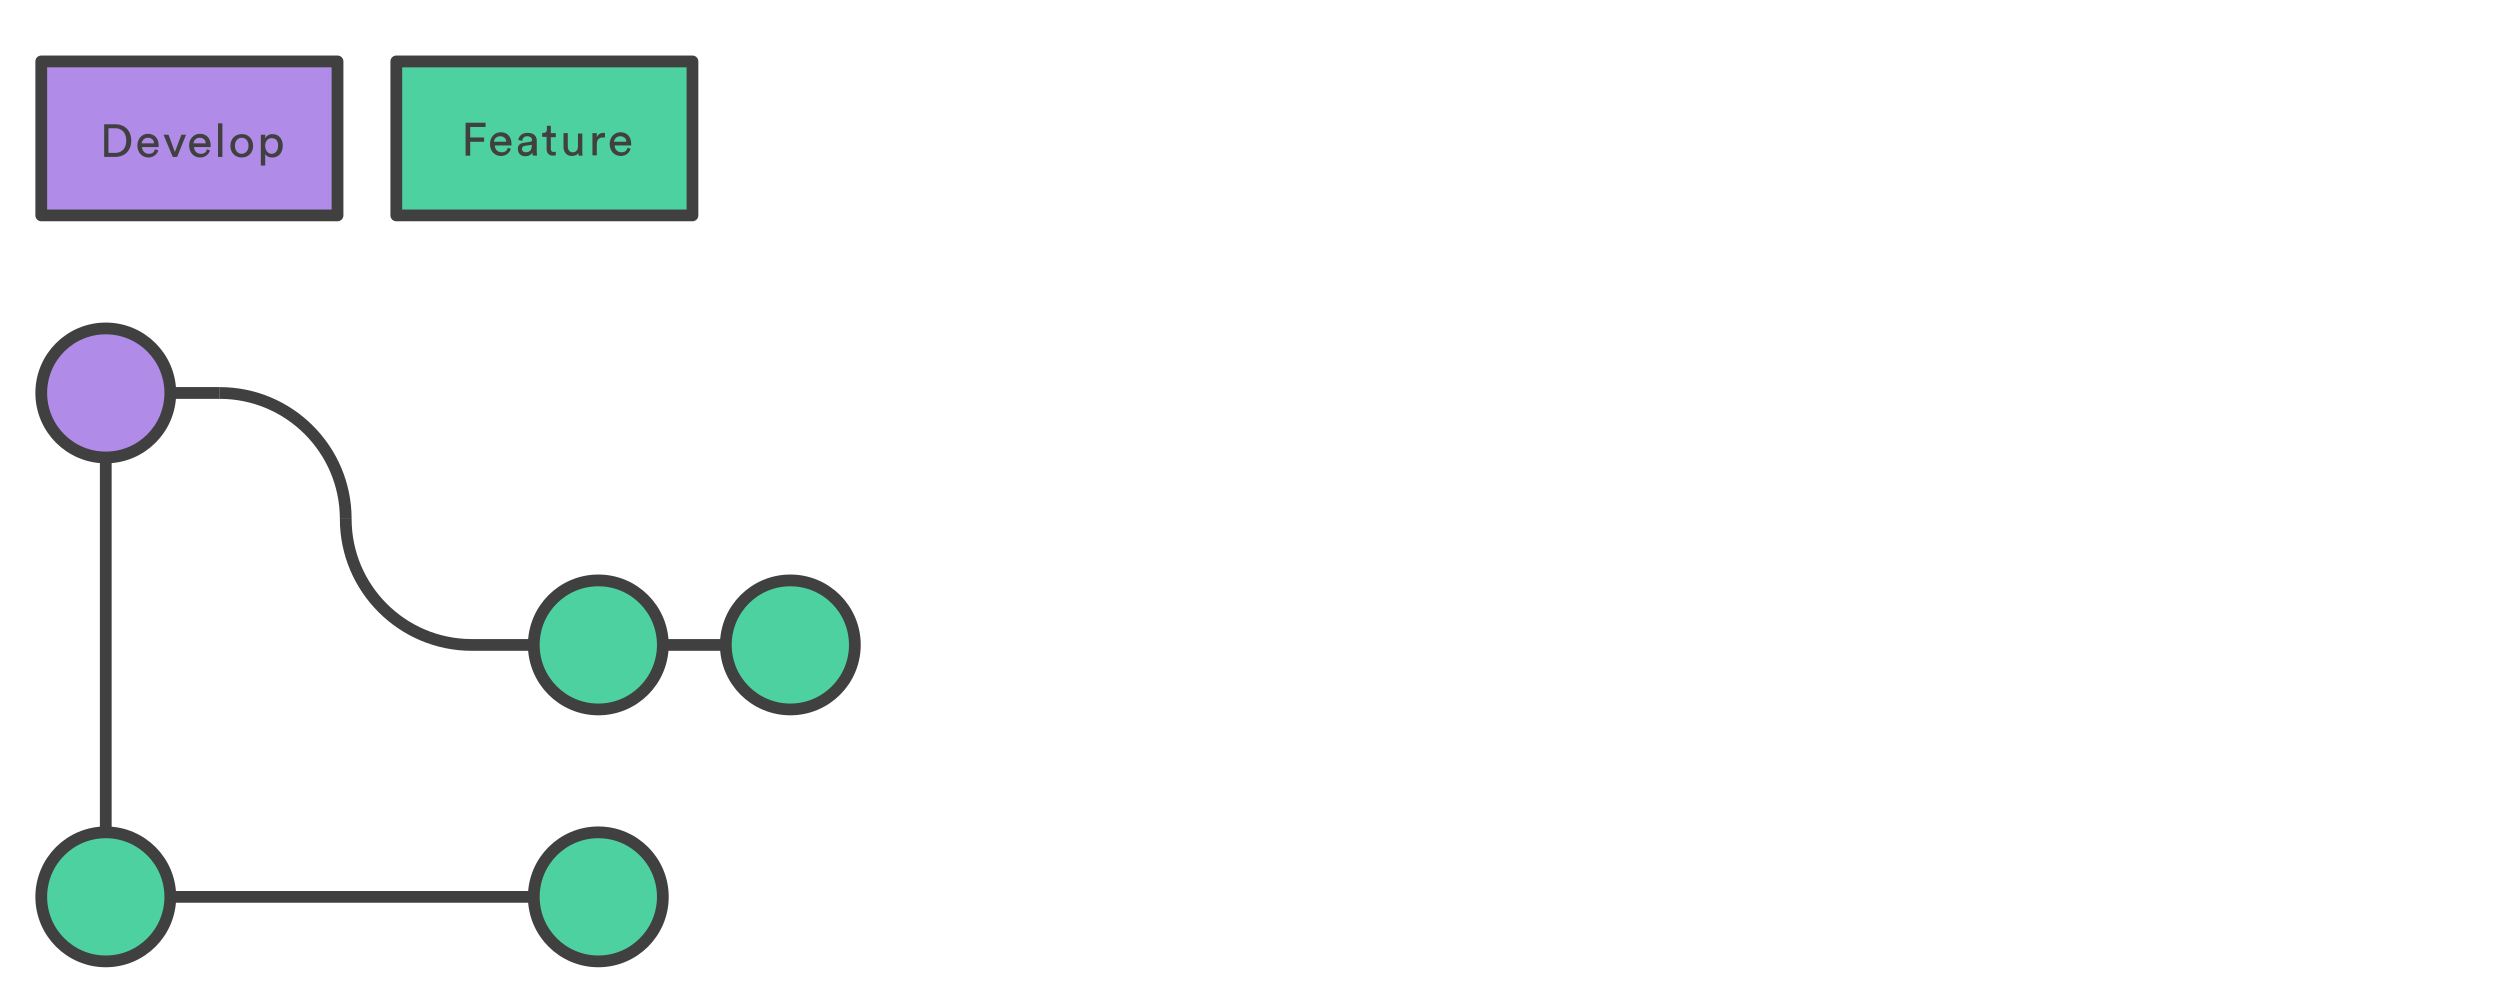
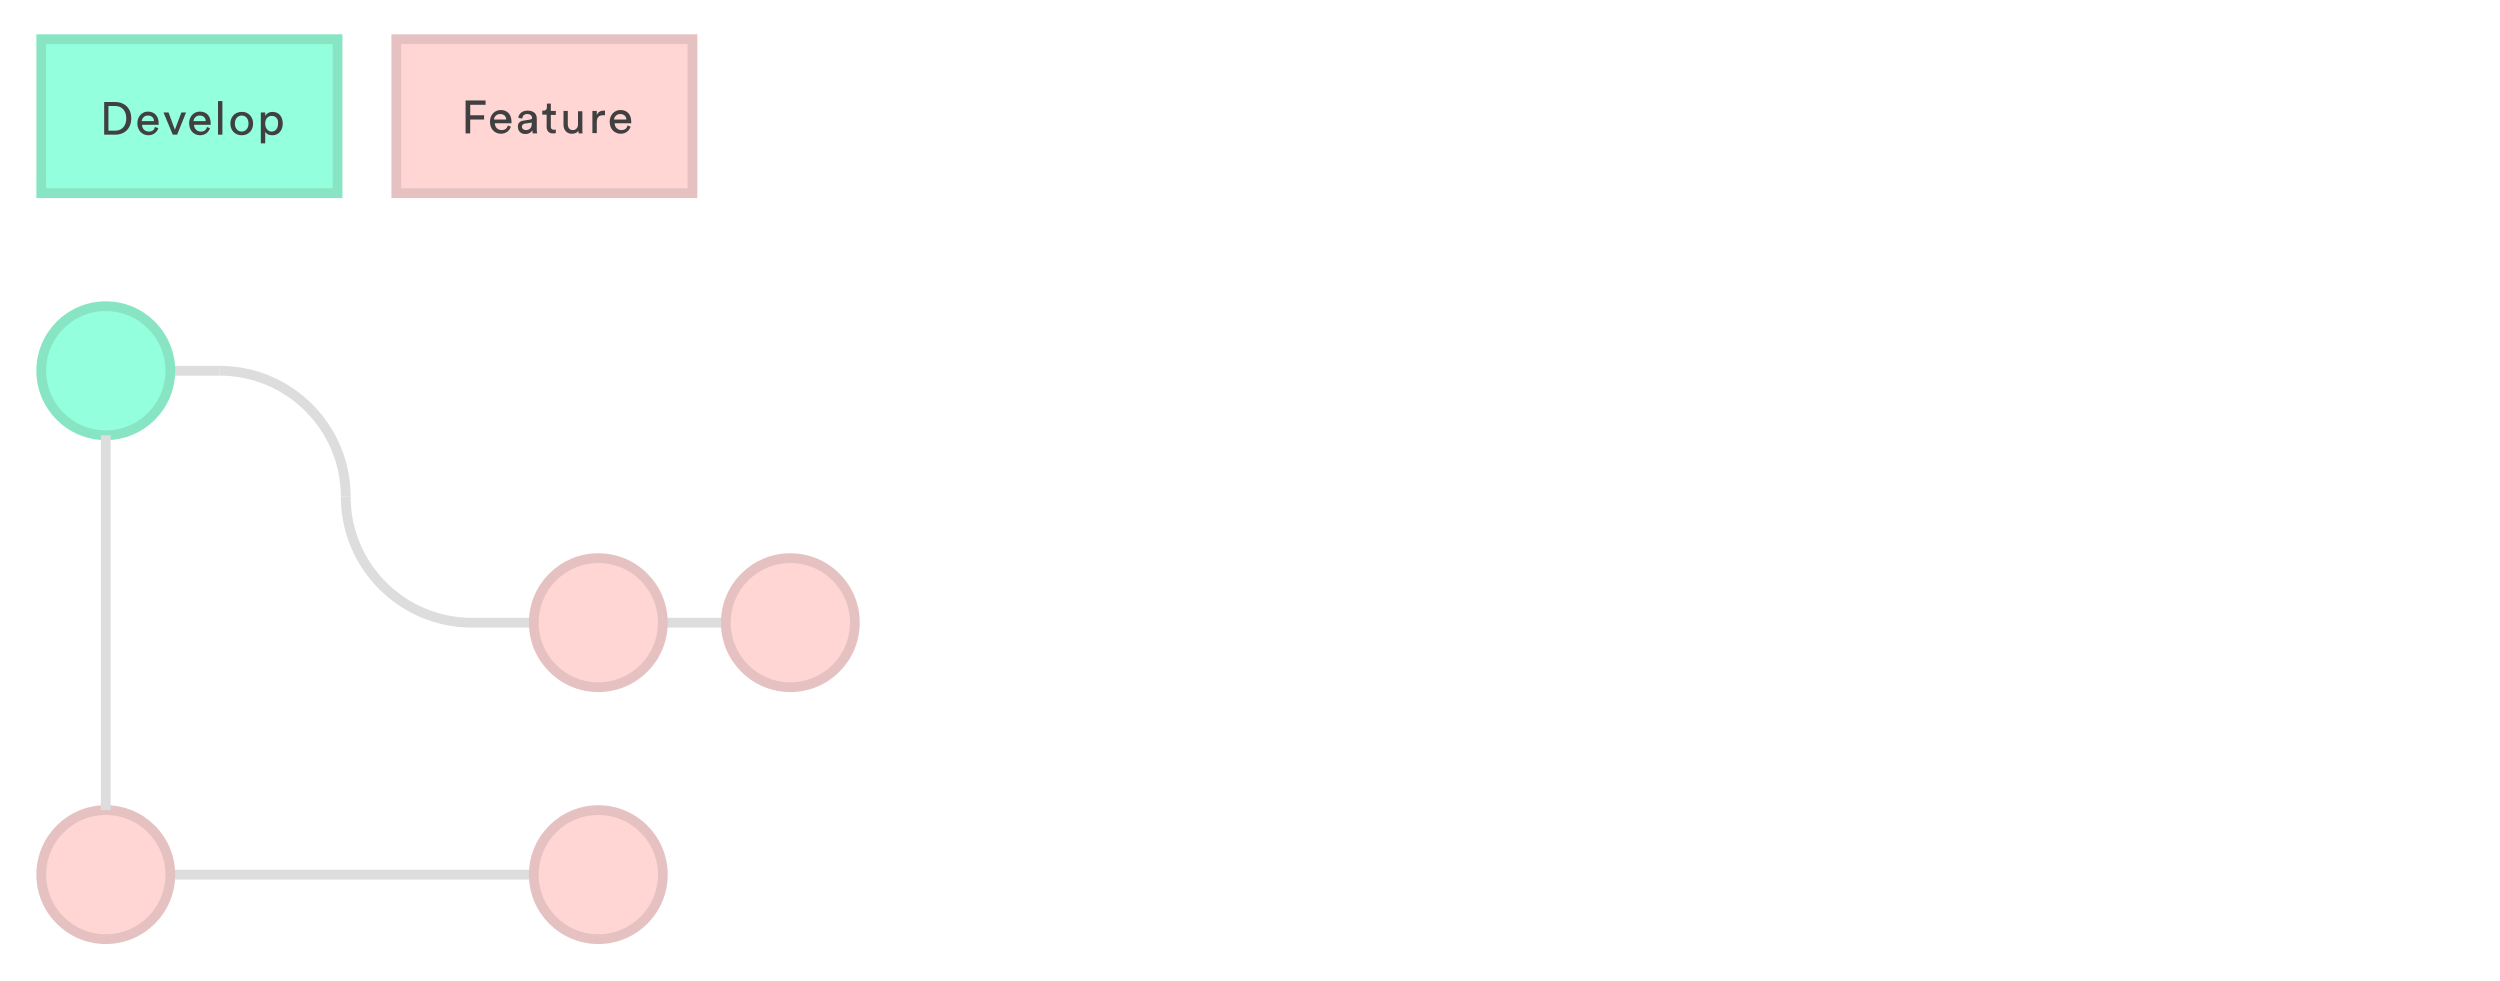
- <svg xmlns="http://www.w3.org/2000/svg" version="1.1" id="Layer_1" x="0px" y="0px" width="127.559px" height="50.01px" viewBox="0 -15.99 127.559 50.01" enable-background="new 0 -15.99 127.559 50.01" xml:space="preserve">
+ <svg xmlns="http://www.w3.org/2000/svg" version="1.1" id="Layer_1" x="0px" y="0px" width="127.559px" height="50.01px" viewBox="0 0 127.559 50.01" enable-background="new 0 0 127.559 50.01" xml:space="preserve">
  <g id="git_x5F_workflow_x5F_7">
-     <path fill="none" stroke="#404040" stroke-width="0.6" stroke-miterlimit="10" d="M17.641,10.489c0-3.543-2.885-6.428-6.428-6.428    M8.689,29.772h18.546" />
-     <circle fill="#4ED1A1" stroke="#404040" stroke-width="0.6" stroke-miterlimit="10" cx="30.528" cy="29.771" r="3.292" />
-     <path fill="none" stroke="#404040" stroke-width="0.6" stroke-miterlimit="10" d="M11.213,4.061H2.105 M17.641,10.489   c0,3.543,2.885,6.428,6.428,6.428h12.965" />
-     <circle fill="#4ED1A1" stroke="#404040" stroke-width="0.6" stroke-miterlimit="10" cx="30.528" cy="16.916" r="3.292" />
-     <circle fill="#4ED1A1" stroke="#404040" stroke-width="0.6" stroke-miterlimit="10" cx="40.326" cy="16.916" r="3.292" />
-     <circle fill="#4ED1A1" stroke="#404040" stroke-width="0.6" stroke-miterlimit="10" cx="5.397" cy="29.771" r="3.292" />
-     <circle fill="#B18BE8" stroke="#404040" stroke-width="0.6" stroke-miterlimit="10" cx="5.397" cy="4.06" r="3.292" />
-     <path fill="none" stroke="#404040" stroke-width="0.6" stroke-miterlimit="10" d="M5.397,7.353v19.126" />
+     <path fill="none" stroke="#DDDDDD" stroke-width="0.5" stroke-miterlimit="10" d="M17.641,25.345c0-3.543-2.885-6.428-6.428-6.428    M8.689,44.628h18.546" />
+     <circle fill="#FFD6D3" stroke="#E5C2C1" stroke-width="0.5" stroke-miterlimit="10" cx="30.528" cy="44.627" r="3.292" />
+     <path fill="none" stroke="#DDDDDD" stroke-width="0.5" stroke-miterlimit="10" d="M11.213,18.917H2.105 M17.641,25.345   c0,3.542,2.885,6.427,6.428,6.427h12.967" />
+     <circle fill="#FFD6D3" stroke="#E5C2C1" stroke-width="0.5" stroke-miterlimit="10" cx="30.528" cy="31.771" r="3.292" />
+     <circle fill="#FFD6D3" stroke="#E5C2C1" stroke-width="0.5" stroke-miterlimit="10" cx="40.326" cy="31.771" r="3.292" />
+     <circle fill="#FFD6D3" stroke="#E5C2C1" stroke-width="0.5" stroke-miterlimit="10" cx="5.397" cy="44.627" r="3.292" />
+     <circle fill="#94FFDD" stroke="#88E5C3" stroke-width="0.5" stroke-miterlimit="10" cx="5.397" cy="18.916" r="3.292" />
+     <path fill="none" stroke="#DDDDDD" stroke-width="0.5" stroke-miterlimit="10" d="M5.397,22.208v19.126" />
  </g>
-   <path fill="#B18BE8" stroke="#404040" stroke-width="0.6" stroke-linecap="round" stroke-linejoin="round" stroke-miterlimit="10" d="  M2.105-12.856h15.117V-5H2.105V-12.856z" />
-   <path fill="#404040" d="M5.315-7.984v-1.667h0.58c0.425,0,0.802,0.284,0.802,0.834c0,0.551-0.377,0.833-0.802,0.833H5.315z   M5.88-8.189c0.31,0,0.563-0.204,0.563-0.628c0-0.426-0.254-0.63-0.563-0.63H5.533v1.258H5.88z M8.079-8.315  C8.013-8.111,7.825-7.954,7.578-7.954c-0.301,0-0.569-0.22-0.569-0.613c0-0.359,0.253-0.596,0.532-0.596  c0.347,0,0.554,0.236,0.554,0.596v0.08H7.247c0,0.202,0.155,0.345,0.347,0.345c0.185,0,0.279-0.093,0.31-0.235L8.079-8.315z   M7.856-8.676c0-0.158-0.107-0.285-0.316-0.285c-0.186,0-0.294,0.144-0.31,0.285H7.856z M9.038-7.984H8.815L8.343-9.116h0.256  l0.324,0.881l0.332-0.881h0.238L9.038-7.984z M10.714-8.315c-0.062,0.204-0.248,0.361-0.502,0.361c-0.295,0-0.562-0.22-0.562-0.613  c0-0.359,0.252-0.596,0.547-0.596c0.348,0,0.551,0.236,0.551,0.596v0.08H9.901c0,0.202,0.156,0.345,0.342,0.345  c0.191,0,0.285-0.093,0.316-0.235L10.714-8.315z M10.497-8.676c0-0.158-0.109-0.285-0.314-0.285c-0.188,0-0.295,0.144-0.312,0.285  H10.497z M11.124-7.984v-1.714h0.223v1.714H11.124z M12.915-8.552c0,0.347-0.234,0.598-0.58,0.598c-0.348,0-0.58-0.251-0.58-0.598  c0-0.344,0.232-0.596,0.58-0.596C12.667-9.163,12.915-8.895,12.915-8.552z M12.681-8.552c0-0.266-0.16-0.409-0.346-0.409  s-0.348,0.144-0.348,0.409c0,0.267,0.162,0.409,0.348,0.409S12.681-8.3,12.681-8.552z M13.308-7.545v-1.571h0.223v0.174  c0.062-0.111,0.186-0.205,0.373-0.205c0.348,0,0.523,0.268,0.523,0.596c0,0.332-0.191,0.598-0.539,0.598  c-0.172,0-0.311-0.077-0.357-0.188v0.598H13.308z M13.858-8.942c-0.203,0-0.328,0.171-0.328,0.391c0,0.236,0.141,0.409,0.328,0.409  c0.205,0,0.33-0.173,0.33-0.409C14.204-8.787,14.079-8.942,13.858-8.942z" />
-   <path fill="#4ED1A1" stroke="#404040" stroke-width="0.6" stroke-linecap="round" stroke-linejoin="round" stroke-miterlimit="10" d="  M20.221-12.856h15.111V-5H20.221V-12.856z" />
-   <path fill="#404040" d="M23.756-8.064v-1.665h1.02v0.22h-0.785v0.534H24.7v0.219h-0.709v0.708h-0.234V-8.064z M26.065-8.393  c-0.061,0.204-0.252,0.362-0.502,0.362C25.264-8.031,25-8.251,25-8.645c0-0.361,0.248-0.598,0.549-0.598  c0.346,0,0.549,0.236,0.549,0.598v0.078h-0.85c0,0.205,0.154,0.348,0.348,0.348c0.186,0,0.283-0.096,0.314-0.236L26.065-8.393z   M25.829-8.757c0-0.154-0.109-0.281-0.311-0.281c-0.193,0-0.301,0.143-0.316,0.281H25.829z M26.739-8.706l0.316-0.051  c0.062-0.015,0.094-0.046,0.094-0.077c0-0.108-0.078-0.204-0.25-0.204c-0.16,0-0.238,0.096-0.254,0.235l-0.201-0.046  c0.031-0.221,0.217-0.363,0.471-0.363c0.348,0,0.473,0.189,0.473,0.409v0.567c0,0.093,0.014,0.155,0.014,0.187H27.18  c0-0.031-0.016-0.078-0.016-0.156c-0.047,0.078-0.156,0.188-0.359,0.188c-0.236,0-0.377-0.157-0.377-0.346  C26.397-8.567,26.538-8.692,26.739-8.706z M27.133-8.552v-0.046l-0.342,0.046c-0.1,0.016-0.162,0.064-0.162,0.174  c0,0.078,0.078,0.158,0.193,0.158C26.993-8.219,27.133-8.3,27.133-8.552z M28.106-9.196h0.254v0.205h-0.254v0.598  c0,0.108,0.051,0.158,0.16,0.158c0.031,0,0.062,0,0.094-0.016v0.187c-0.018,0-0.078,0.016-0.156,0.016  c-0.191,0-0.314-0.125-0.314-0.329v-0.629h-0.225v-0.205h0.068c0.125,0,0.172-0.077,0.172-0.17v-0.189h0.201V-9.196z M29.176-8.031  c-0.268,0-0.424-0.204-0.424-0.456v-0.709h0.219v0.676c0,0.158,0.076,0.301,0.254,0.301c0.17,0,0.264-0.127,0.264-0.285v-0.674  h0.223v0.928c0,0.093,0,0.171,0.014,0.202h-0.201c0-0.031-0.02-0.094-0.02-0.141C29.458-8.08,29.317-8.031,29.176-8.031z   M30.856-8.975h-0.094c-0.188,0-0.311,0.096-0.311,0.347v0.564h-0.223v-1.132h0.223v0.205c0.076-0.172,0.217-0.221,0.342-0.221  h0.076v0.236H30.856z M32.174-8.393c-0.062,0.204-0.248,0.362-0.502,0.362c-0.295,0-0.564-0.22-0.564-0.614  c0-0.361,0.254-0.598,0.549-0.598c0.348,0,0.549,0.236,0.549,0.598v0.078h-0.844c0,0.205,0.156,0.348,0.342,0.348  c0.191,0,0.285-0.096,0.314-0.236L32.174-8.393z M31.958-8.757c0-0.154-0.109-0.281-0.316-0.281c-0.188,0-0.295,0.143-0.316,0.281  H31.958z" />
+   <path fill="#94FFDD" stroke="#88E5C3" stroke-width="0.5" stroke-miterlimit="10" d="M2.105,2h15.117v7.856H2.105V2z" />
+   <path fill="#404040" d="M5.315,6.872V5.205h0.58c0.425,0,0.802,0.284,0.802,0.834c0,0.551-0.377,0.833-0.802,0.833H5.315z   M5.88,6.667c0.31,0,0.562-0.204,0.562-0.628c0-0.426-0.254-0.63-0.562-0.63H5.533v1.258H5.88z M8.079,6.541  C8.013,6.745,7.825,6.902,7.578,6.902c-0.303,0-0.569-0.22-0.569-0.613c0-0.359,0.253-0.596,0.532-0.596  c0.347,0,0.554,0.236,0.554,0.596v0.08H7.247c0,0.202,0.153,0.345,0.347,0.345c0.185,0,0.279-0.093,0.31-0.235L8.079,6.541z   M7.856,6.18c0-0.158-0.105-0.285-0.314-0.285c-0.188,0-0.294,0.144-0.312,0.285H7.856z M9.038,6.872H8.815L8.343,5.74h0.256  l0.324,0.881L9.255,5.74h0.238L9.038,6.872z M10.714,6.541c-0.062,0.204-0.248,0.361-0.502,0.361c-0.295,0-0.562-0.22-0.562-0.613  c0-0.359,0.252-0.596,0.547-0.596c0.35,0,0.553,0.236,0.553,0.596v0.08H9.901c0,0.202,0.156,0.345,0.344,0.345  c0.189,0,0.283-0.093,0.314-0.235L10.714,6.541z M10.497,6.18c0-0.158-0.109-0.285-0.314-0.285c-0.188,0-0.295,0.144-0.312,0.285  H10.497z M11.124,6.872V5.158h0.223v1.714H11.124z M12.915,6.304c0,0.347-0.234,0.598-0.58,0.598c-0.35,0-0.58-0.251-0.58-0.598  c0-0.344,0.23-0.596,0.58-0.596C12.667,5.693,12.915,5.961,12.915,6.304z M12.681,6.304c0-0.266-0.16-0.409-0.346-0.409  c-0.188,0-0.35,0.144-0.35,0.409c0,0.267,0.162,0.409,0.35,0.409C12.521,6.713,12.681,6.556,12.681,6.304z M13.308,7.311V5.74h0.225  v0.174c0.062-0.111,0.186-0.205,0.371-0.205c0.35,0,0.523,0.268,0.523,0.596c0,0.332-0.191,0.598-0.539,0.598  c-0.172,0-0.311-0.077-0.355-0.188v0.598h-0.225V7.311z M13.858,5.914c-0.203,0-0.328,0.171-0.328,0.391  c0,0.236,0.143,0.409,0.328,0.409c0.205,0,0.33-0.173,0.33-0.409C14.204,6.069,14.079,5.914,13.858,5.914z" />
+   <path fill="#FFD6D3" stroke="#E5C2C1" stroke-width="0.5" stroke-miterlimit="10" d="M20.221,2h15.111v7.856H20.221V2z" />
+   <path fill="#404040" d="M23.756,6.792V5.127h1.02v0.22h-0.783v0.534H24.7V6.1h-0.709v0.708h-0.234L23.756,6.792L23.756,6.792z   M26.065,6.463c-0.061,0.204-0.252,0.362-0.502,0.362C25.264,6.825,25,6.605,25,6.211c0-0.361,0.248-0.598,0.549-0.598  c0.346,0,0.549,0.236,0.549,0.598v0.078h-0.85c0,0.205,0.152,0.348,0.348,0.348c0.188,0,0.283-0.096,0.314-0.236L26.065,6.463z   M25.829,6.099c0-0.154-0.109-0.281-0.312-0.281c-0.191,0-0.301,0.143-0.314,0.281H25.829z M26.74,6.15l0.314-0.051  c0.062-0.015,0.094-0.046,0.094-0.077c0-0.108-0.078-0.204-0.25-0.204c-0.158,0-0.236,0.096-0.254,0.235l-0.201-0.046  c0.031-0.221,0.219-0.363,0.473-0.363c0.348,0,0.473,0.189,0.473,0.409V6.62c0,0.093,0.014,0.155,0.014,0.187H27.18  c0-0.031-0.016-0.078-0.016-0.156c-0.047,0.078-0.156,0.188-0.359,0.188c-0.236,0-0.377-0.157-0.377-0.346  C26.397,6.289,26.538,6.164,26.74,6.15z M27.133,6.304V6.258l-0.342,0.046c-0.102,0.016-0.162,0.064-0.162,0.174  c0,0.078,0.078,0.158,0.191,0.158C26.993,6.637,27.133,6.556,27.133,6.304z M28.106,5.66h0.254v0.205h-0.254v0.598  c0,0.108,0.053,0.158,0.16,0.158c0.031,0,0.062,0,0.094-0.016v0.187c-0.018,0-0.076,0.016-0.154,0.016  c-0.191,0-0.314-0.125-0.314-0.329V5.85h-0.225V5.645h0.066c0.125,0,0.172-0.077,0.172-0.17V5.286h0.201V5.66L28.106,5.66z   M29.176,6.825c-0.268,0-0.424-0.204-0.424-0.456V5.66h0.219v0.676c0,0.158,0.076,0.301,0.254,0.301c0.17,0,0.266-0.127,0.266-0.285  V5.678h0.223v0.928c0,0.093,0,0.171,0.014,0.202h-0.201c0-0.031-0.02-0.094-0.02-0.141C29.458,6.776,29.317,6.825,29.176,6.825z   M30.856,5.881h-0.094c-0.188,0-0.311,0.096-0.311,0.347v0.564h-0.225V5.66h0.225v0.205c0.074-0.172,0.217-0.221,0.342-0.221h0.076  V5.88L30.856,5.881L30.856,5.881z M32.174,6.463c-0.062,0.204-0.248,0.362-0.502,0.362c-0.295,0-0.564-0.22-0.564-0.614  c0-0.361,0.254-0.598,0.551-0.598c0.348,0,0.549,0.236,0.549,0.598v0.078h-0.846c0,0.205,0.156,0.348,0.344,0.348  c0.189,0,0.285-0.096,0.312-0.236L32.174,6.463z M31.958,6.099c0-0.154-0.109-0.281-0.316-0.281c-0.188,0-0.295,0.143-0.314,0.281  H31.958z" />
</svg>
